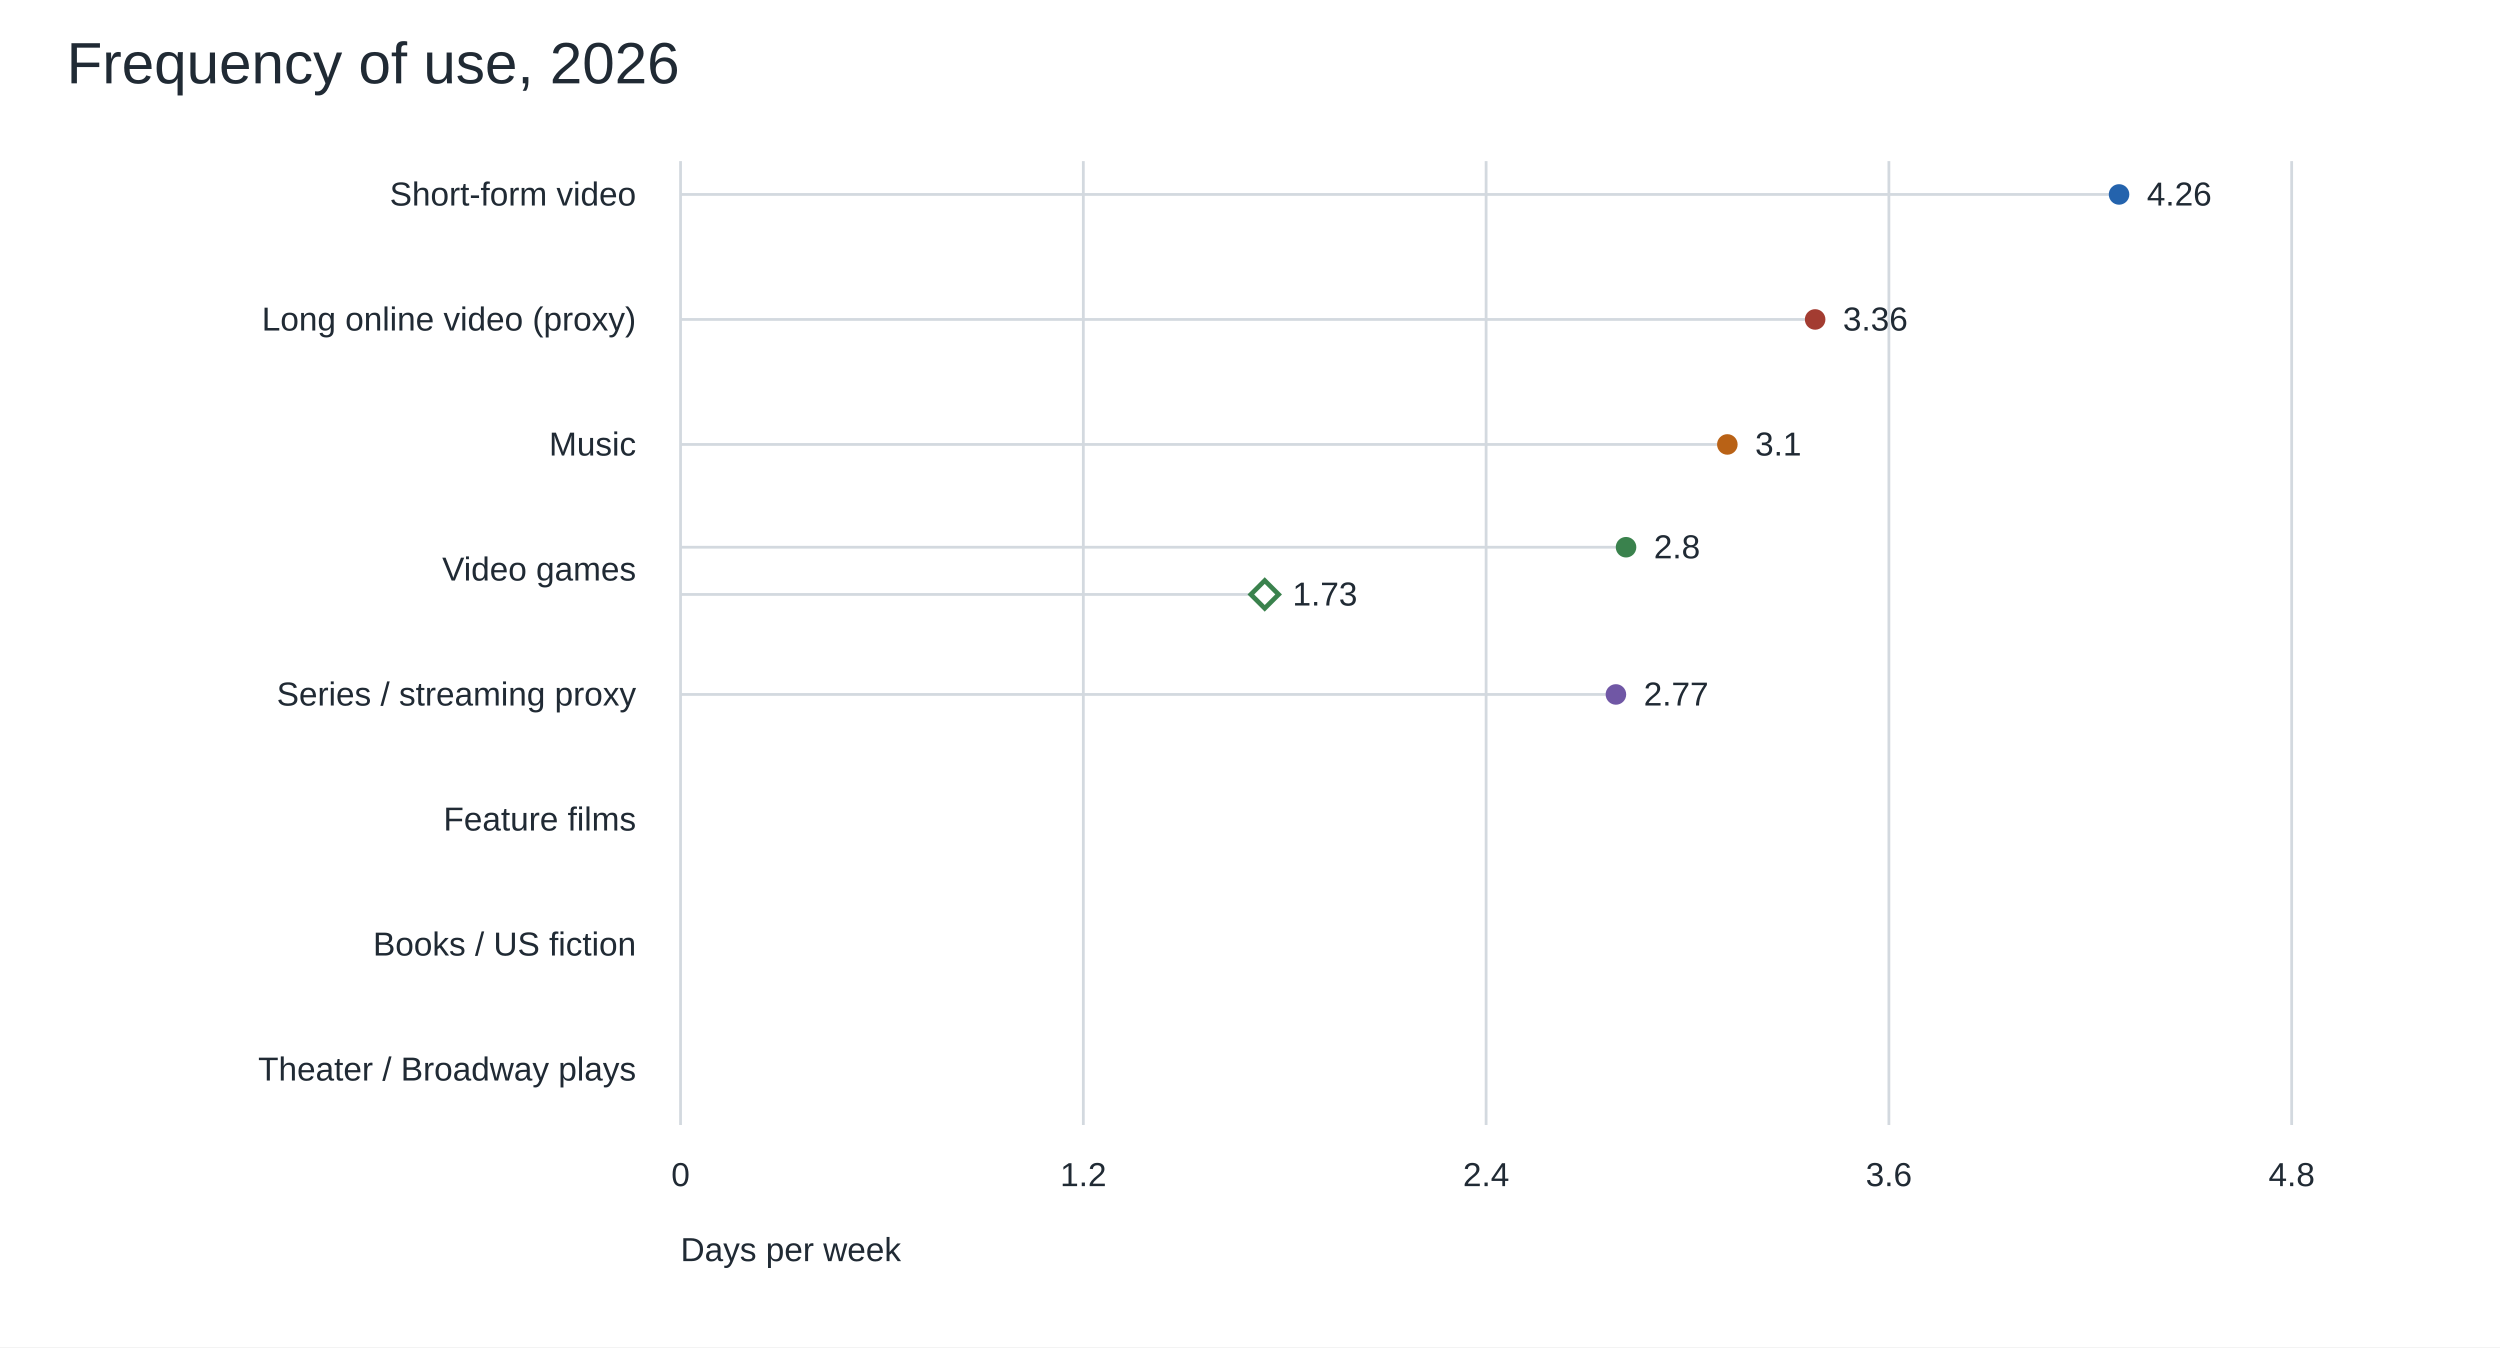
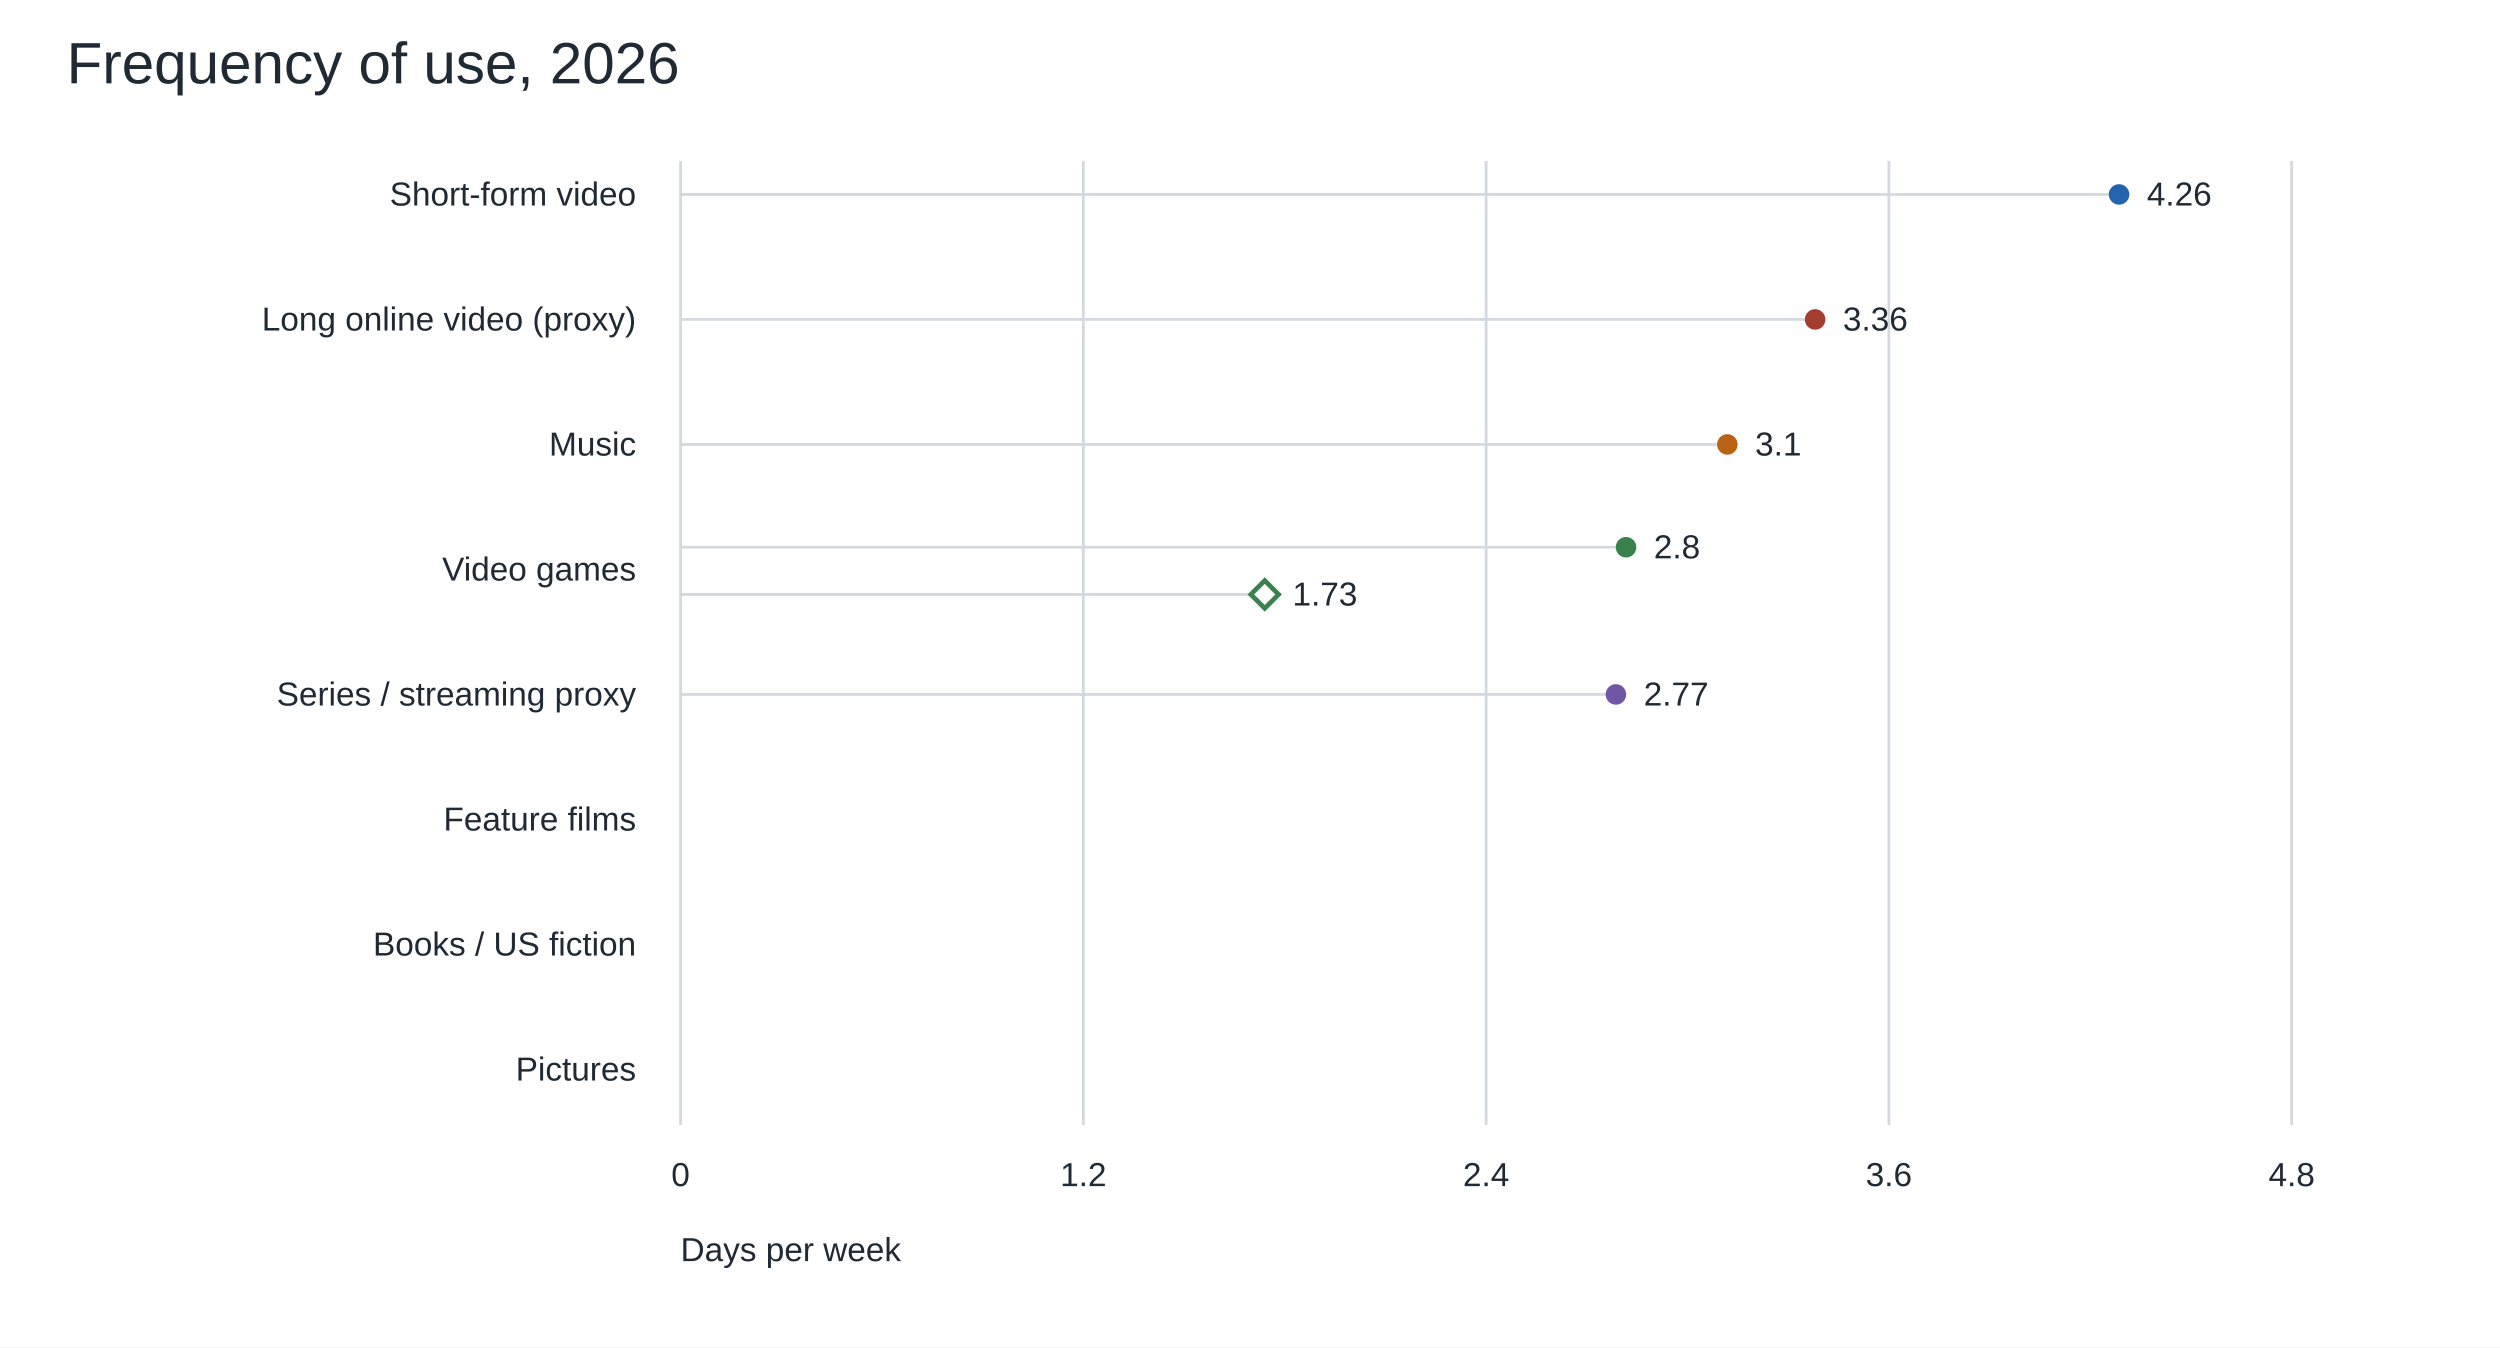
<svg xmlns="http://www.w3.org/2000/svg" width="900" height="485" viewBox="0 0 900 485" role="img" aria-labelledby="title desc">
  <style>text{font-family:Arial,Helvetica,sans-serif;fill:#202a34}</style>
  <rect width="100%" height="100%" fill="white" />
  <text x="24.00" y="30.00" text-anchor="start" font-size="21" font-weight="500">Frequency of use, 2026</text>
  <line x1="245.00" y1="58.00" x2="245.00" y2="405.00" stroke="#d3d9df" stroke-width="1" stroke-dasharray="" />
  <text x="245.00" y="427.00" text-anchor="middle" font-size="12" font-weight="400">0</text>
  <line x1="390.00" y1="58.00" x2="390.00" y2="405.00" stroke="#d3d9df" stroke-width="1" stroke-dasharray="" />
  <text x="390.00" y="427.00" text-anchor="middle" font-size="12" font-weight="400">1.2</text>
  <line x1="535.00" y1="58.00" x2="535.00" y2="405.00" stroke="#d3d9df" stroke-width="1" stroke-dasharray="" />
  <text x="535.00" y="427.00" text-anchor="middle" font-size="12" font-weight="400">2.4</text>
  <line x1="680.00" y1="58.00" x2="680.00" y2="405.00" stroke="#d3d9df" stroke-width="1" stroke-dasharray="" />
  <text x="680.00" y="427.00" text-anchor="middle" font-size="12" font-weight="400">3.6</text>
  <line x1="825.00" y1="58.00" x2="825.00" y2="405.00" stroke="#d3d9df" stroke-width="1" stroke-dasharray="" />
  <text x="825.00" y="427.00" text-anchor="middle" font-size="12" font-weight="400">4.8</text>
  <text x="245.00" y="454.00" text-anchor="start" font-size="12" font-weight="400">Days per week</text>
  <text x="229.00" y="74.00" text-anchor="end" font-size="12" font-weight="400">Short-form video</text>
  <line x1="245.00" y1="70.00" x2="762.86" y2="70.00" stroke="#d3d9df" stroke-width="1" stroke-dasharray="" />
  <circle cx="762.857" cy="70" r="3.7" fill="#2463ad" />
  <text x="772.86" y="74.00" text-anchor="start" font-size="12" font-weight="400">4.26</text>
  <text x="229.00" y="119.00" text-anchor="end" font-size="12" font-weight="400">Long online video (proxy)</text>
  <line x1="245.00" y1="115.00" x2="653.45" y2="115.00" stroke="#d3d9df" stroke-width="1" stroke-dasharray="" />
  <circle cx="653.451" cy="115" r="3.7" fill="#a33c31" />
  <text x="663.45" y="119.00" text-anchor="start" font-size="12" font-weight="400">3.36</text>
  <text x="229.00" y="164.00" text-anchor="end" font-size="12" font-weight="400">Music</text>
  <line x1="245.00" y1="160.00" x2="621.84" y2="160.00" stroke="#d3d9df" stroke-width="1" stroke-dasharray="" />
  <circle cx="621.844" cy="160" r="3.7" fill="#b96216" />
  <text x="631.84" y="164.00" text-anchor="start" font-size="12" font-weight="400">3.1</text>
  <text x="229.00" y="209.00" text-anchor="end" font-size="12" font-weight="400">Video games</text>
  <line x1="245.00" y1="197.00" x2="585.38" y2="197.00" stroke="#d3d9df" stroke-width="1" stroke-dasharray="" />
  <circle cx="585.376" cy="197" r="3.7" fill="#3a824d" />
  <text x="595.38" y="201.00" text-anchor="start" font-size="12" font-weight="400">2.8</text>
  <line x1="245.00" y1="214.00" x2="455.30" y2="214.00" stroke="#d3d9df" stroke-width="1" stroke-dasharray="" />
  <path d="M455.303,209L460.303,214L455.303,219L450.303,214Z" fill="white" stroke="#3a824d" stroke-width="1.7" />
  <text x="465.30" y="218.00" text-anchor="start" font-size="12" font-weight="400">1.73</text>
  <text x="229.00" y="254.00" text-anchor="end" font-size="12" font-weight="400">Series / streaming proxy</text>
  <line x1="245.00" y1="250.00" x2="581.73" y2="250.00" stroke="#d3d9df" stroke-width="1" stroke-dasharray="" />
  <circle cx="581.729" cy="250" r="3.7" fill="#7057a5" />
  <text x="591.73" y="254.00" text-anchor="start" font-size="12" font-weight="400">2.77</text>
  <text x="229.00" y="299.00" text-anchor="end" font-size="12" font-weight="400">Feature films</text>
  <text x="229.00" y="344.00" text-anchor="end" font-size="12" font-weight="400">Books / US fiction</text>
-   <text x="229.00" y="389.00" text-anchor="end" font-size="12" font-weight="400">Theater / Broadway plays</text>
+   <text x="229.00" y="389.00" text-anchor="end" font-size="12" font-weight="400">Pictures</text>
</svg>
